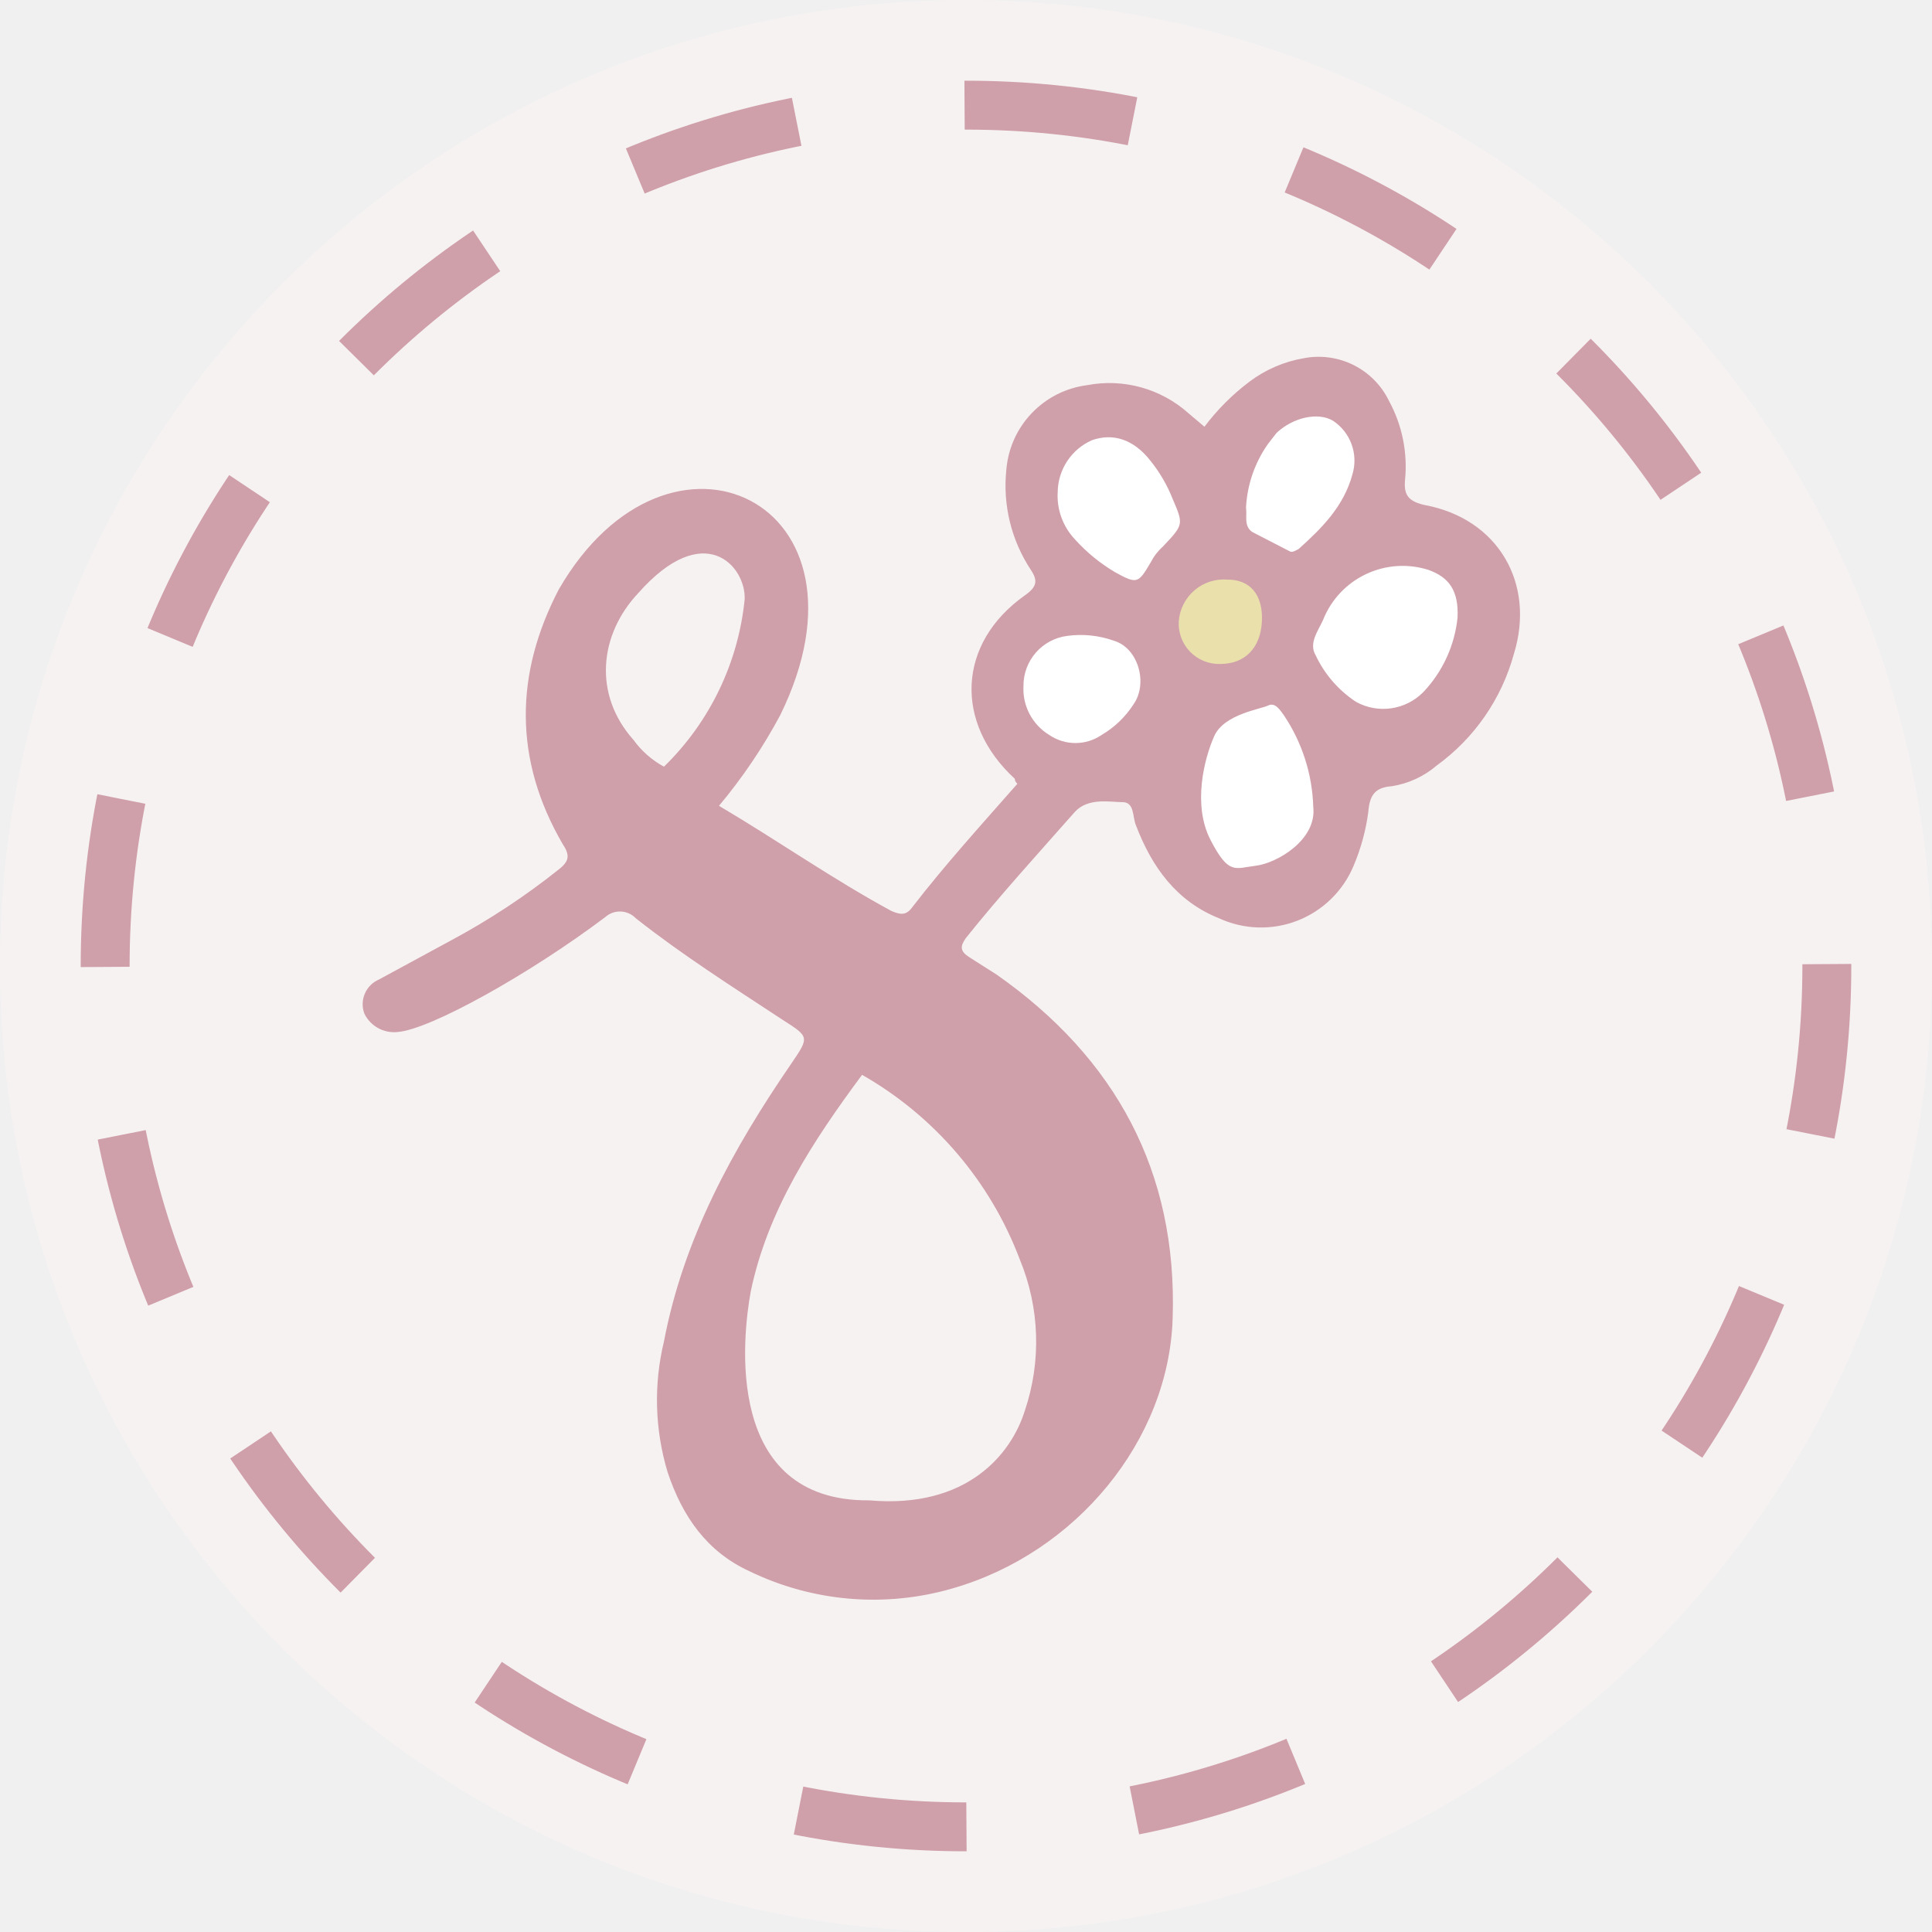
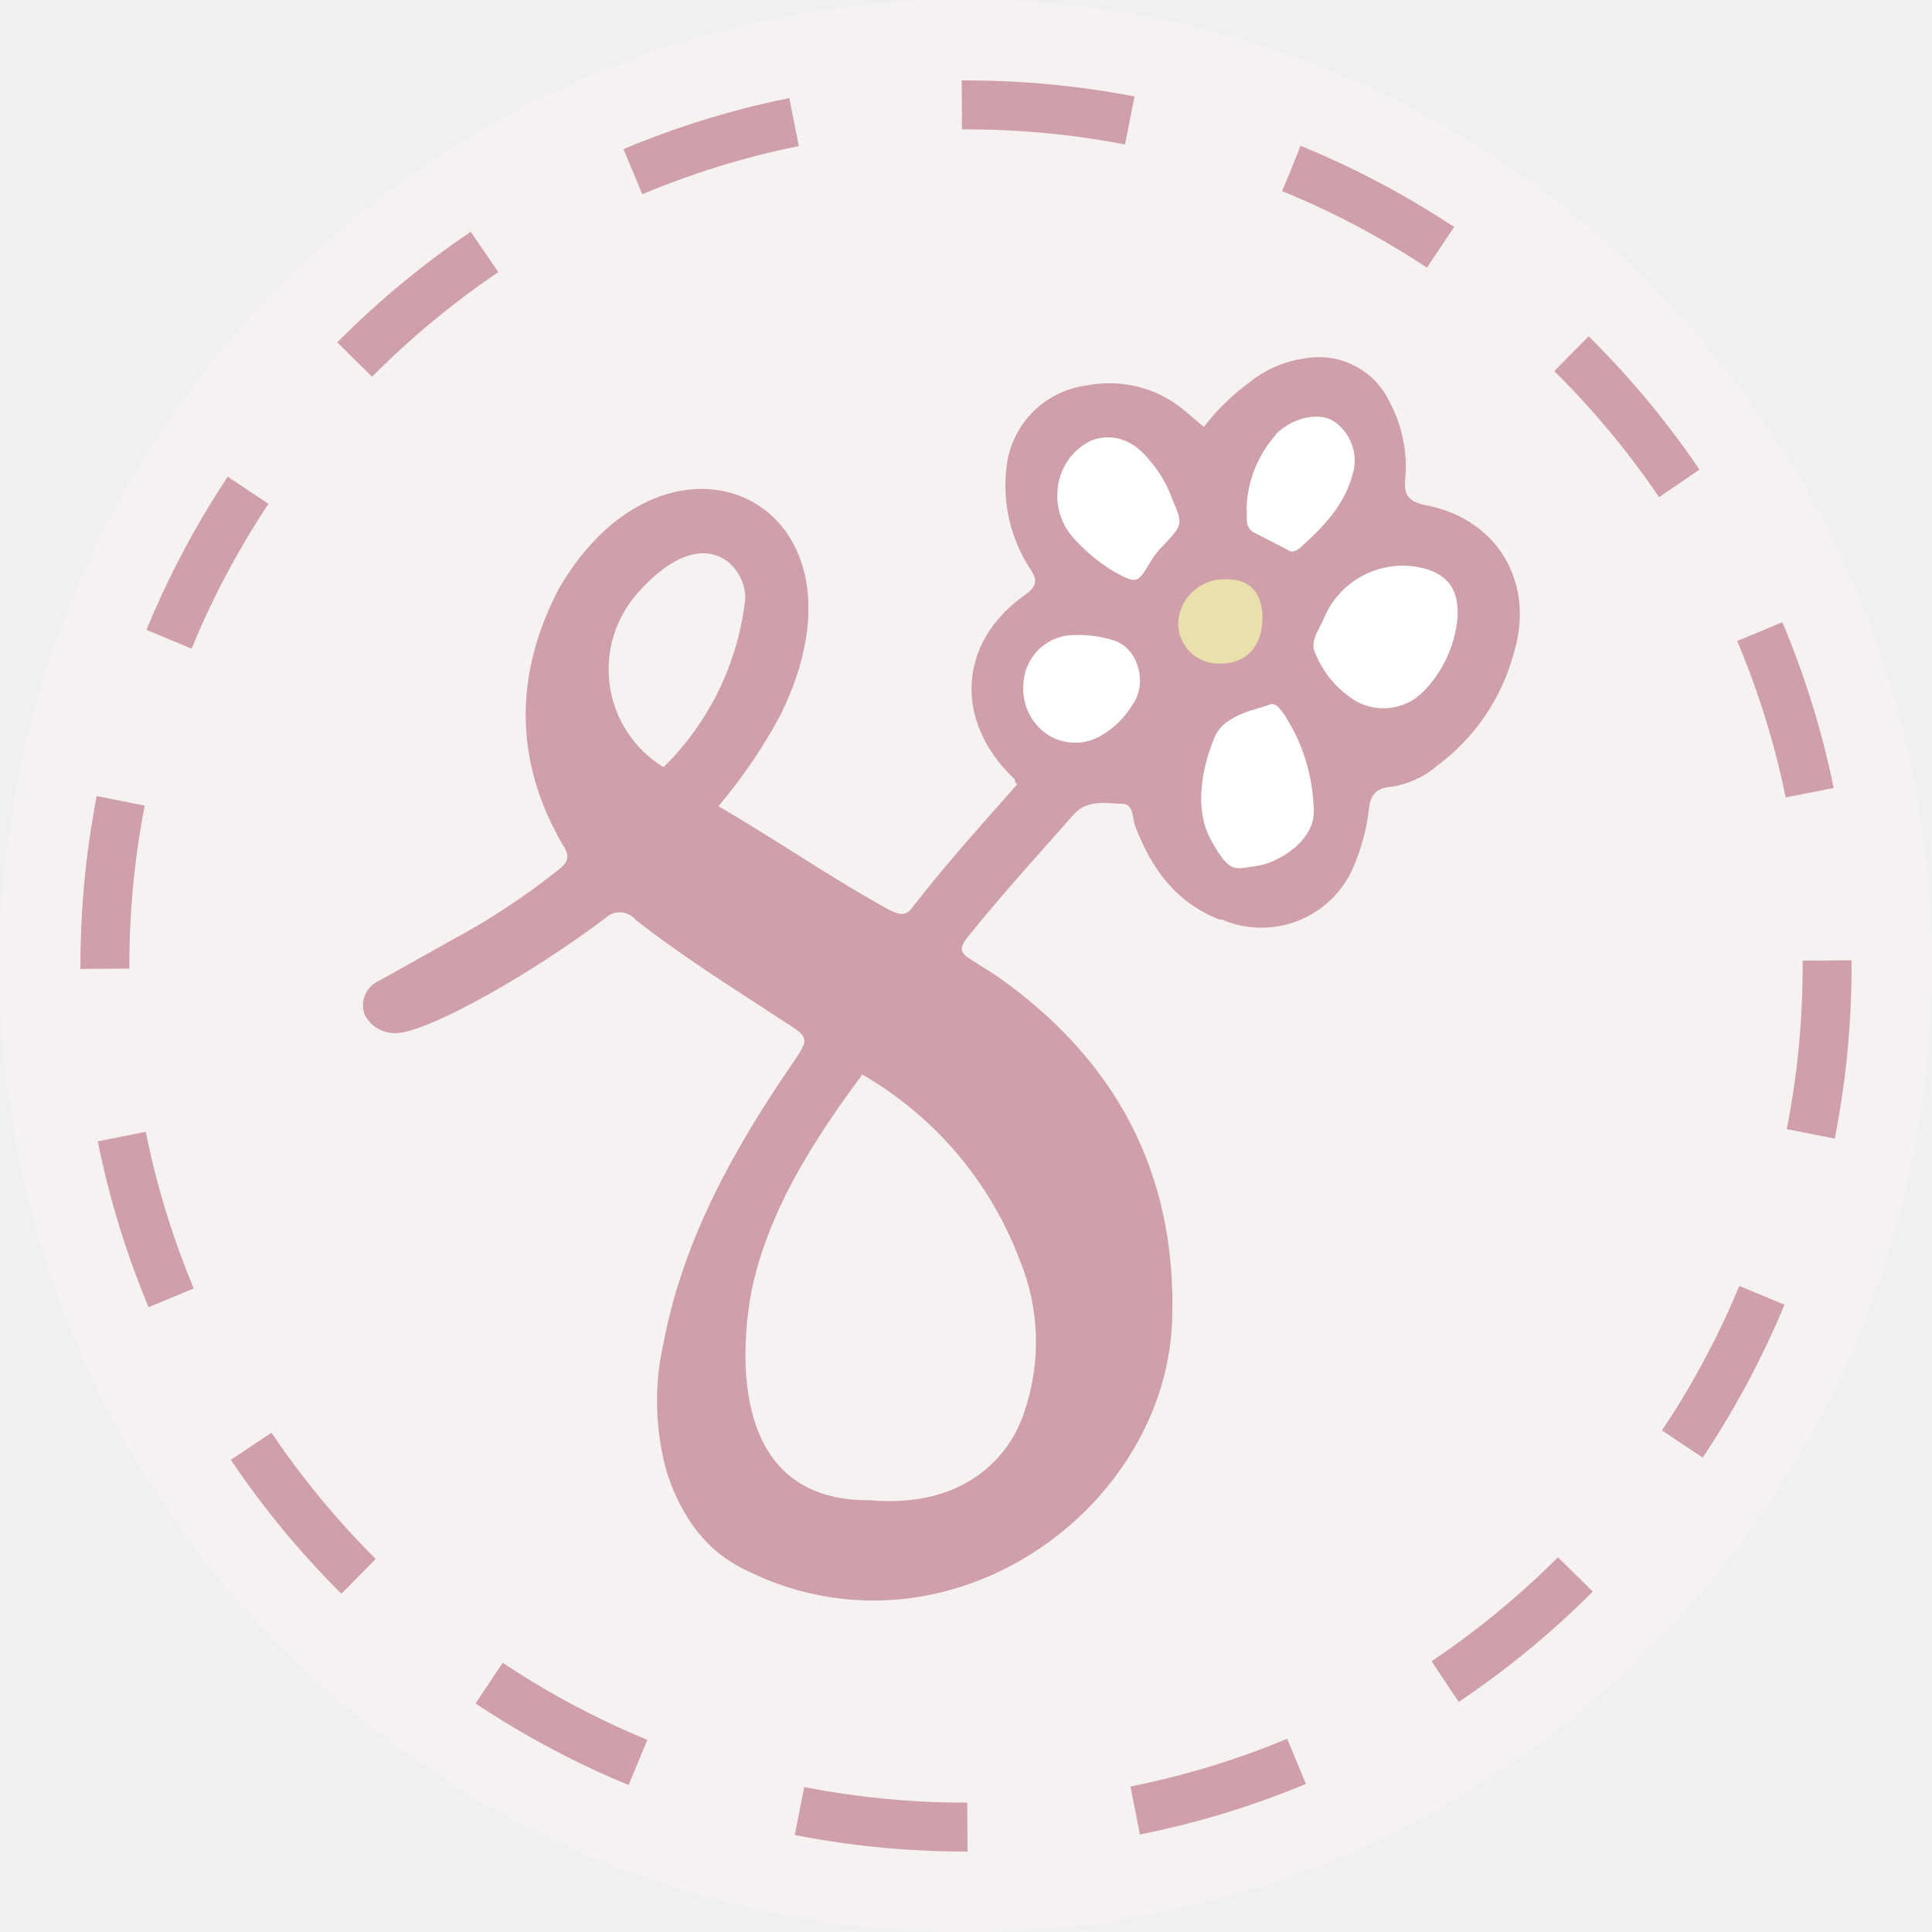
- <svg xmlns="http://www.w3.org/2000/svg" width="2.2in" height="2.2in" viewBox="0 0 158 158">
-   <circle cx="79" cy="79" r="79" fill="#f7f2f2" />
-   <circle cx="79" cy="79" r="70.4" fill="none" stroke="#cf9faa" stroke-dasharray="13.82 13.82" stroke-miterlimit="10" stroke-width="4" />
-   <path fill="#fff" d="M91.5 33l5 4.8 1.6.9 6.3-5.7 5.4-.7 2.6 4.1v6.7l6.8 2 2.1 3.9-1.1 6.5-5.8 5.3h-3.6l-2 7.2-2.5 4.9-9.8-2.7-3.2-6-8.6-1.5-2.7-5.1 2.7-6.7 2.6-2.3-3.6-8.2 1-4.6 6.8-2.8z" />
-   <circle cx="99.8" cy="50.9" r="4.6" fill="#eae0ac" />
-   <path fill="#cf9faa" d="M98.5 34.9a18.5 18.5 0 0 1 3.7-3.7 10.2 10.2 0 0 1 4.4-1.9 6.4 6.4 0 0 1 7 3.5 11.2 11.2 0 0 1 1.3 6.5c-.1 1.2.3 1.7 1.6 2 6 1.1 9.1 6.4 7.3 12.2a16.7 16.7 0 0 1-6.3 9.1 7.4 7.4 0 0 1-3.7 1.7c-1.4.1-1.8.8-1.9 2.1a16.9 16.9 0 0 1-1.2 4.4 8.2 8.2 0 0 1-11 4.3c-3.5-1.4-5.5-4.2-6.8-7.6-.3-.7-.1-1.9-1.1-1.9s-2.8-.4-3.9.8c-3 3.4-6.1 6.8-8.9 10.3-.5.7-.5 1.1.3 1.6l2.2 1.4c9.7 6.8 14.8 16.1 14.4 28.1-.3 10-7.9 19.2-18 22.1a23.2 23.2 0 0 1-16.6-1.4c-3.5-1.6-5.5-4.5-6.7-8.1a20.4 20.4 0 0 1-.3-10.7c1.6-8.4 5.6-15.7 10.4-22.7 1.5-2.2 1.5-2.2-.7-3.6-4.1-2.7-8.2-5.3-12-8.3a1.8 1.8 0 0 0-2.5-.1c-6.1 4.6-14.3 9.2-17 9.4a2.7 2.7 0 0 1-2.7-1.5 2.2 2.2 0 0 1 1.2-2.8l5.9-3.2a58.2 58.2 0 0 0 8.8-5.8c.9-.7.9-1.2.3-2.1-4-6.9-3.9-13.9-.3-20.8 9-15.6 26.7-7.2 18.1 10.3a43.8 43.8 0 0 1-5 7.4c4.9 2.9 9.3 6 14.1 8.6.7.3 1.2.4 1.7-.3 2.7-3.5 5.7-6.8 8.6-10.1-.2-.2-.2-.3-.2-.4-5-4.6-4.7-11.1.8-15 1-.7 1.1-1.2.5-2.1a12.5 12.5 0 0 1-2-8.2 7.6 7.6 0 0 1 6.6-6.9 9.7 9.7 0 0 1 8.3 2.3zm-28 53c-4 5.4-7.7 11-9.1 17.7-.7 3.8-2.2 17.2 9.7 17.1 8 .7 11.6-3.8 12.7-7.3a17.6 17.6 0 0 0-.4-12.4 29.3 29.3 0 0 0-12.9-15.1zM54.3 62.7A22.2 22.2 0 0 0 60.9 49c.1-2.7-3.3-6.6-8.7-.5-3.2 3.4-3.7 8.3-.4 12a7.5 7.5 0 0 0 2.5 2.2zm64.9-12.2c.1-2.2-.7-3.3-2.4-3.9a7 7 0 0 0-8.6 4.1c-.4.9-1.2 1.9-.6 2.9a9.3 9.3 0 0 0 3.3 3.8 4.6 4.6 0 0 0 5.5-.8 10.4 10.4 0 0 0 2.8-6.1zM107.4 66a14.2 14.2 0 0 0-2.4-7.5c-.3-.4-.7-1.1-1.3-.8s-3.6.7-4.4 2.5-1.8 5.6-.3 8.5 2 2.3 3.7 2.1 5-2.1 4.7-4.8zM86.5 40.2a5.2 5.2 0 0 0 1.4 3.9 14 14 0 0 0 3.3 2.7c1.8 1 1.9.9 2.9-.8a4.5 4.5 0 0 1 1-1.3c1.7-1.8 1.7-1.8.8-3.9a12 12 0 0 0-1.8-3.1c-1.4-1.8-3.1-2.3-4.8-1.7a4.7 4.7 0 0 0-2.8 4.2zm15.4 1.3c.1.7-.2 1.5.5 2l3.1 1.6c.2.1.5-.1.7-.2 1.9-1.7 3.7-3.5 4.4-6.1a3.9 3.9 0 0 0-1.6-4.4c-1.2-.7-3.2-.3-4.6 1l-.7.9a9.9 9.9 0 0 0-1.8 5.2zM83.7 56.1a4.4 4.4 0 0 0 2.1 4 3.8 3.8 0 0 0 4.3 0 7.8 7.8 0 0 0 2.6-2.5c1.2-1.7.4-4.6-1.6-5.2a8.1 8.1 0 0 0-3.8-.4 4.1 4.1 0 0 0-3.6 4.1zm16.7-8.7a3.7 3.7 0 0 0-4 3.4 3.3 3.3 0 0 0 3.4 3.5c2 0 3.3-1.3 3.4-3.5s-1-3.4-2.8-3.4z" />
+ <svg xmlns="http://www.w3.org/2000/svg" width="2.2in" height="2.2in" viewBox="0 0 158.4 158.4">
+   <circle cx="79.2" cy="79.2" r="79.2" fill="#f7f2f2" />
+   <circle cx="79.2" cy="79.2" r="70.6" fill="none" stroke="#cf9faa" stroke-dasharray="13.85 13.85" stroke-miterlimit="10.03" stroke-width="4.01" />
+   <path fill="#fff" d="M91.7 33.1l5 4.8 1.6.9 6.4-5.7 5.4-.7 2.6 4.1v6.7l6.8 2 2.1 3.9-1.1 6.5-5.8 5.4h-3.6l-2 7.2-2.5 4.9-9.9-2.7-3.2-6-8.6-1.5-2.7-5.2 2.7-6.7 2.6-2.3-3.6-8.2 1-4.6z" />
+   <circle cx="100.1" cy="51" r="4.6" fill="#eae0ac" />
+   <path fill="#cf9faa" d="M98.7 35a19 19 0 0 1 3.8-3.7 9.1 9.1 0 0 1 4.4-1.9 6.4 6.4 0 0 1 7 3.5 11.2 11.2 0 0 1 1.3 6.5c-.1 1.2.3 1.7 1.6 2 6 1.1 9.1 6.4 7.3 12.2a16.9 16.9 0 0 1-6.3 9.2 7.4 7.4 0 0 1-3.7 1.7c-1.4.1-1.8.8-1.9 2.1A16.9 16.9 0 0 1 111 71a8.2 8.2 0 0 1-10.8 4.4h-.2c-3.6-1.4-5.6-4.2-6.9-7.6-.3-.7-.1-1.9-1.1-1.9s-2.8-.4-3.9.8c-3 3.4-6.1 6.8-8.9 10.3-.5.7-.5 1.1.3 1.6l2.2 1.4c9.7 6.8 14.8 16.1 14.4 28.2-.3 10-7.9 19.2-18 22.1a23.2 23.2 0 0 1-16.6-1.4c-3.6-1.6-5.6-4.5-6.8-8.1a21.6 21.6 0 0 1-.3-10.7c1.6-8.4 5.7-15.8 10.5-22.8 1.5-2.2 1.5-2.2-.7-3.6-4.1-2.7-8.3-5.3-12.1-8.3a1.7 1.7 0 0 0-2.5-.1c-6.1 4.6-14.3 9.2-17 9.4a2.8 2.8 0 0 1-2.7-1.5 2.2 2.2 0 0 1 1.2-2.8l5.9-3.3a58.2 58.2 0 0 0 8.8-5.8c.9-.7.9-1.2.3-2.1-4-6.9-3.9-14-.3-20.9 9-15.6 26.8-7.2 18.2 10.3a43.1 43.1 0 0 1-5.1 7.5c5 2.9 9.4 6 14.2 8.6.7.3 1.2.4 1.7-.3 2.7-3.5 5.7-6.8 8.6-10.1-.2-.2-.2-.3-.2-.4-5-4.7-4.7-11.2.8-15.1 1-.7 1.1-1.2.5-2.1a12.5 12.5 0 0 1-2-8.2 7.6 7.6 0 0 1 6.6-6.9 9.6 9.6 0 0 1 8.3 2.3zm-28 53.1c-4 5.4-7.7 11.1-9.1 17.8-.7 3.8-2.3 17.2 9.7 17.1 8 .7 11.6-3.8 12.7-7.3a17.6 17.6 0 0 0-.4-12.4 29.6 29.6 0 0 0-12.9-15.2zM54.4 62.9a22.9 22.9 0 0 0 6.7-13.8c.1-2.7-3.4-6.6-8.8-.5a9.4 9.4 0 0 0 2.1 14.3zm65.1-12.3c.1-2.2-.7-3.3-2.4-3.9a7 7 0 0 0-8.6 4.1c-.4.9-1.2 1.9-.6 2.9a8.1 8.1 0 0 0 3.3 3.8 4.6 4.6 0 0 0 5.5-.8 9.9 9.9 0 0 0 2.8-6.1zm-11.8 15.6a14.8 14.8 0 0 0-2.4-7.6c-.3-.4-.7-1.1-1.3-.8s-3.6.7-4.4 2.6-1.9 5.6-.3 8.5 2 2.3 3.7 2.1 5-2.1 4.7-4.8zm-21-25.9a5.1 5.1 0 0 0 1.4 3.9 14 14 0 0 0 3.3 2.7c1.8 1 1.9.9 2.9-.8a6.4 6.4 0 0 1 1-1.3c1.7-1.8 1.7-1.8.8-3.9a9.7 9.7 0 0 0-1.8-3.1c-1.4-1.8-3.1-2.3-4.8-1.7a4.9 4.9 0 0 0-2.8 4.2zm15.5 1.3c.1.7-.2 1.5.5 2l3.1 1.6c.2.1.5-.1.7-.2 1.9-1.7 3.7-3.5 4.4-6.1a3.9 3.9 0 0 0-1.6-4.4c-1.2-.7-3.2-.3-4.6 1l-.7.9a9.6 9.6 0 0 0-1.8 5.2zM83.9 56.2a4.5 4.5 0 0 0 2.1 4.1 4.2 4.2 0 0 0 4.3 0 7.2 7.2 0 0 0 2.6-2.6c1.2-1.7.4-4.6-1.6-5.2a9.7 9.7 0 0 0-3.8-.4 4.2 4.2 0 0 0-3.6 4.1zm16.8-8.7a3.8 3.8 0 0 0-4.1 3.4 3.3 3.3 0 0 0 3.1 3.5h.4c2 0 3.3-1.3 3.4-3.5s-1-3.4-2.8-3.4z" />
</svg>
